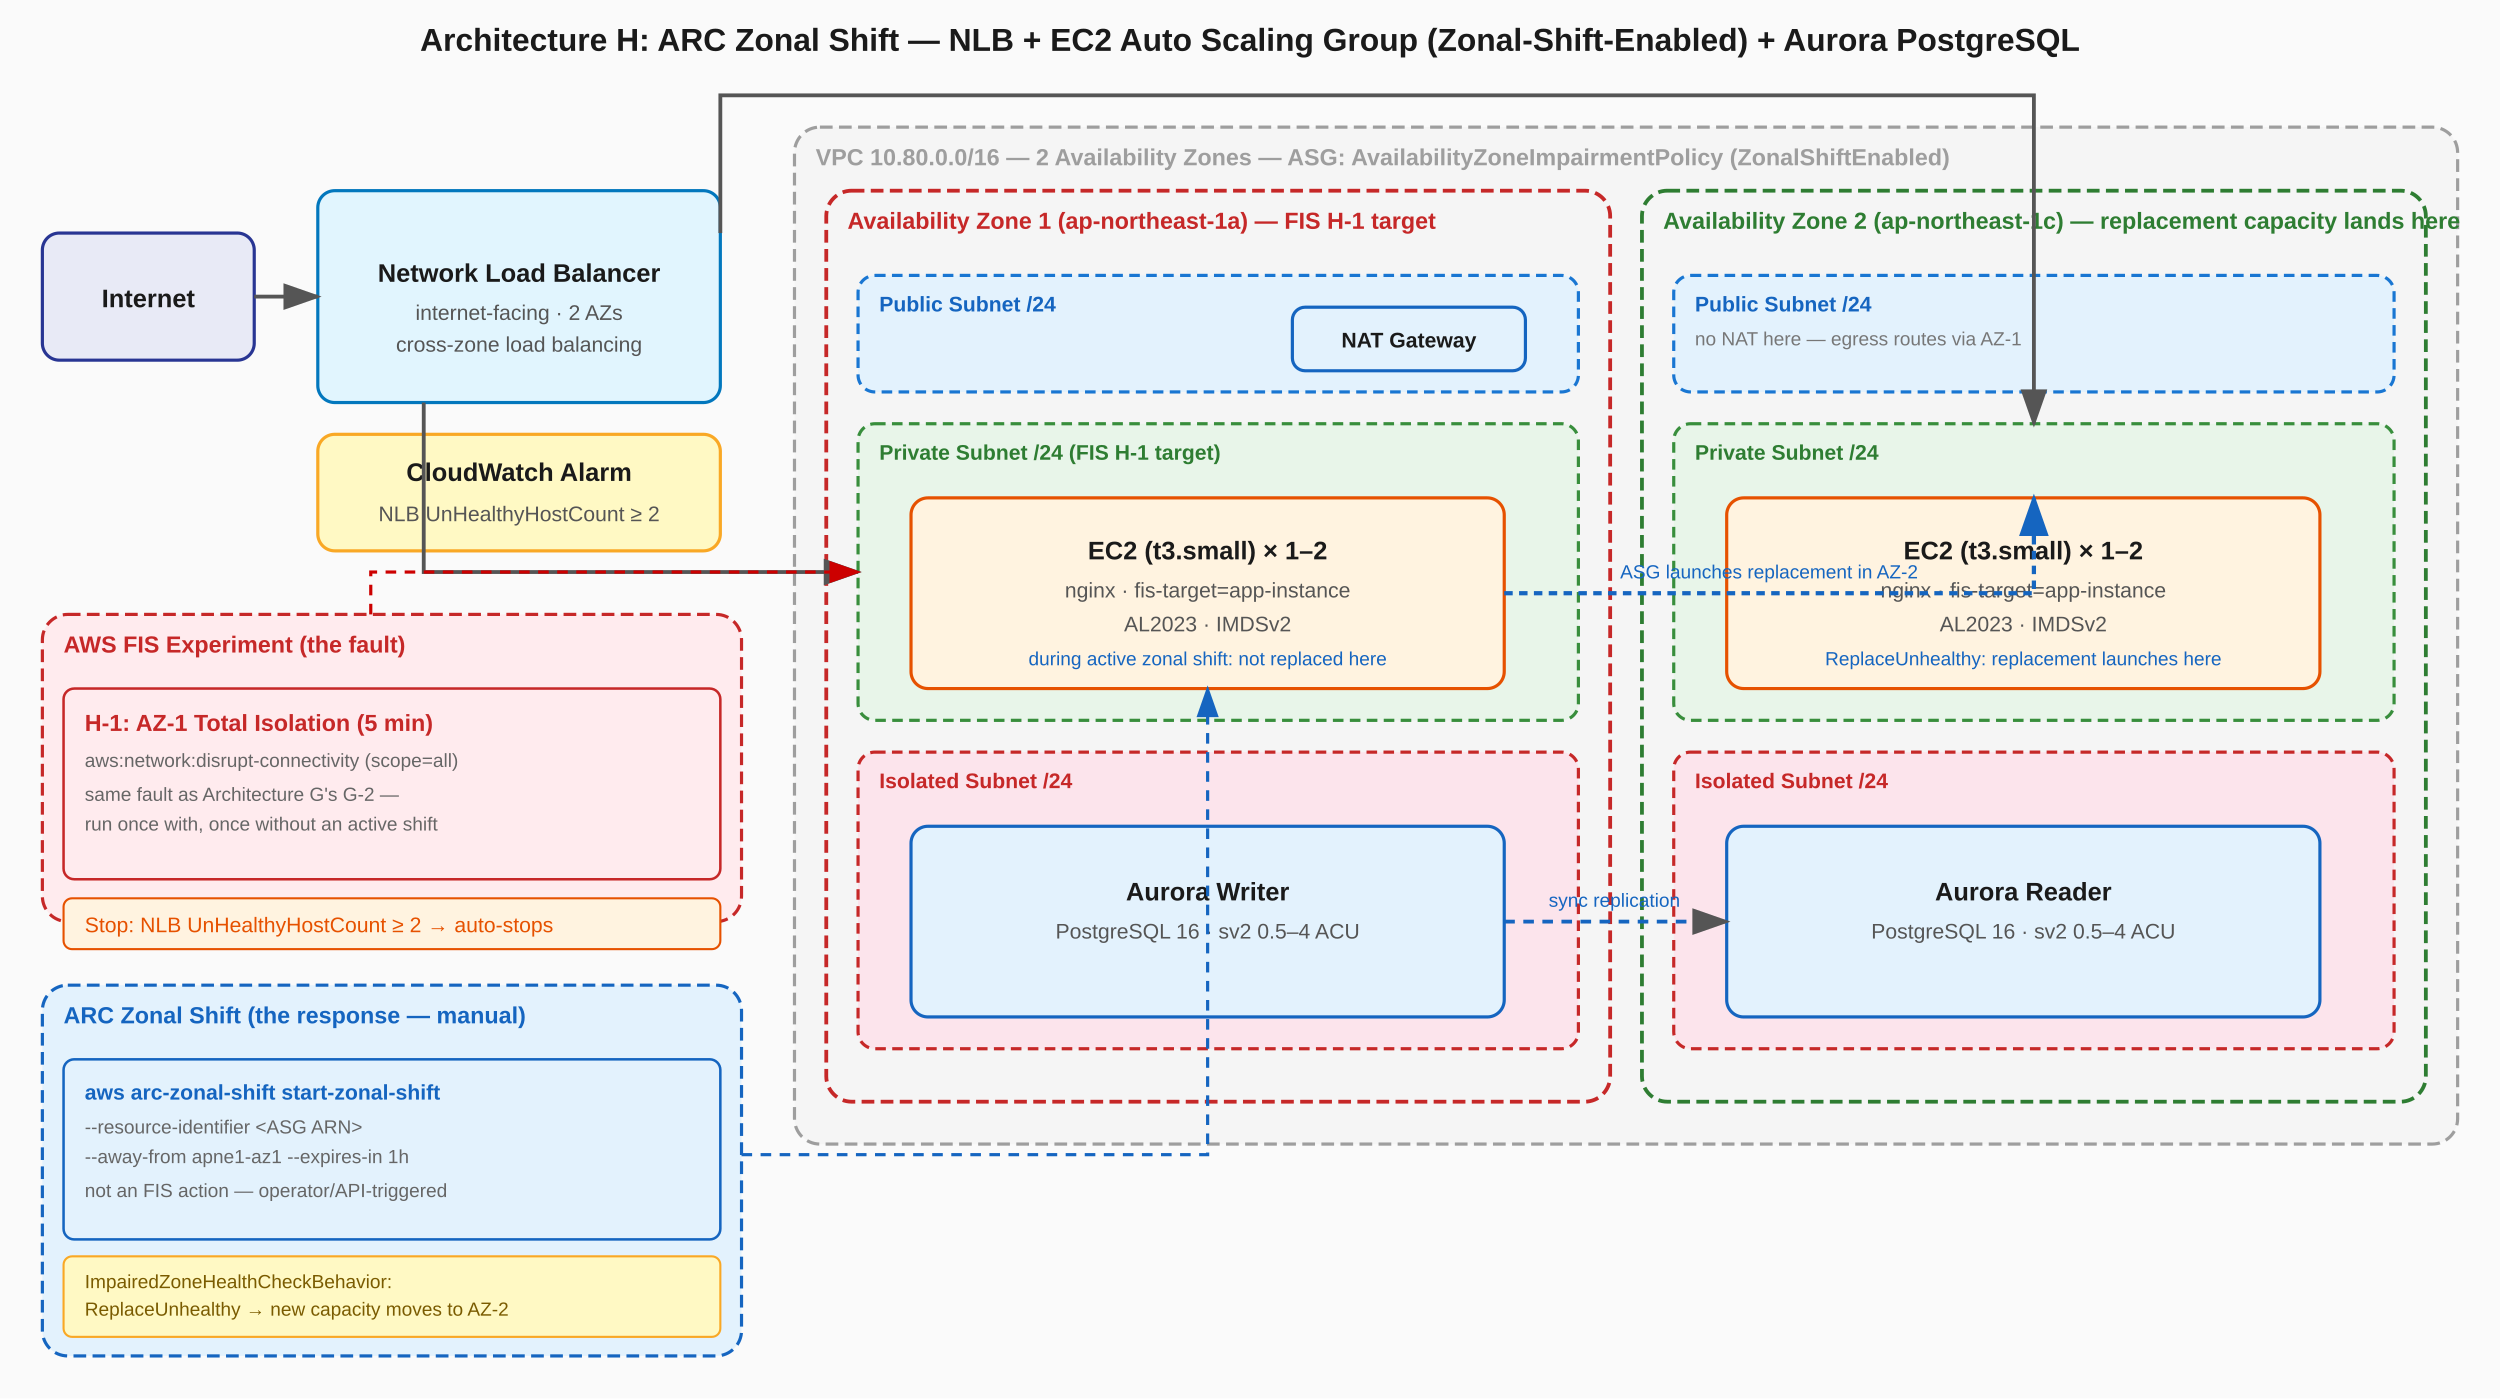
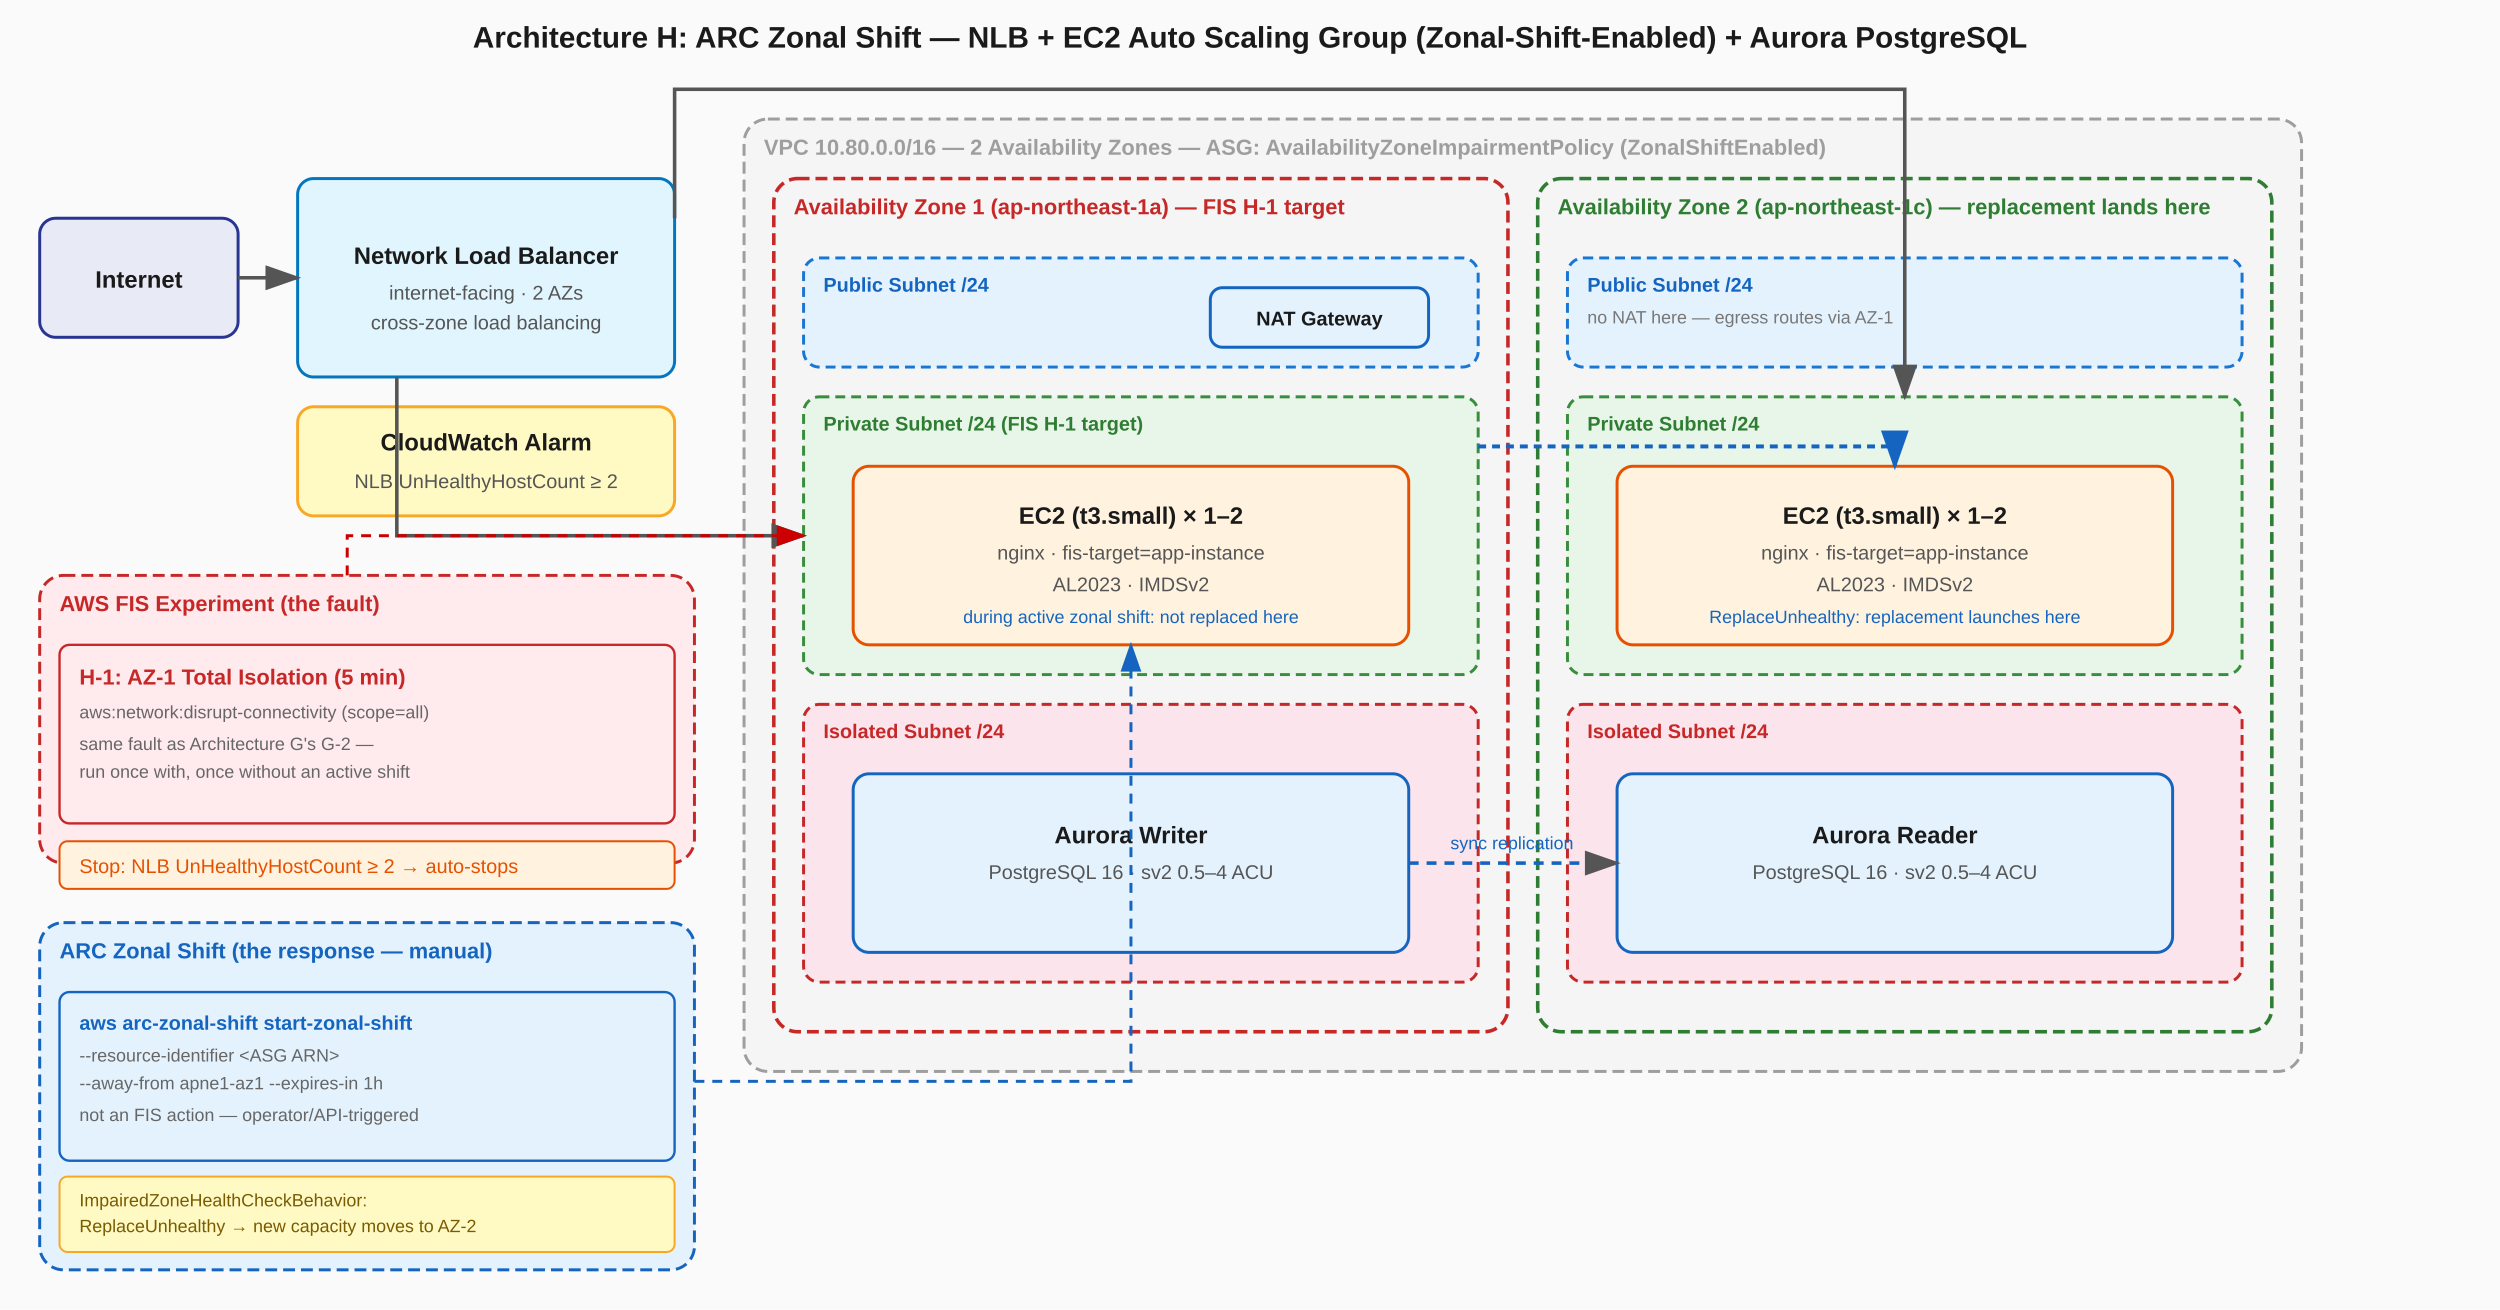
- <svg xmlns="http://www.w3.org/2000/svg" version="1.1" width="1180" height="660" viewBox="0 0 1180 660">
+ <svg xmlns="http://www.w3.org/2000/svg" version="1.1" width="1260" height="660" viewBox="0 0 1260 660">
  <defs>
    <marker id="arr" markerWidth="10" markerHeight="7" refX="9" refY="3.5" orient="auto">
      <polygon points="0 0, 10 3.5, 0 7" fill="#555555" />
    </marker>
    <marker id="arr_red" markerWidth="10" markerHeight="7" refX="9" refY="3.5" orient="auto">
      <polygon points="0 0, 10 3.5, 0 7" fill="#cc0000" />
    </marker>
    <marker id="arr_blue" markerWidth="10" markerHeight="7" refX="9" refY="3.5" orient="auto">
      <polygon points="0 0, 10 3.5, 0 7" fill="#1565c0" />
    </marker>
  </defs>
-   <rect width="1180" height="660" fill="#fafafa" />
-   <text x="590" y="24" text-anchor="middle" font-family="Arial,sans-serif" font-size="15" font-weight="bold" fill="#1a1a1a">Architecture H: ARC Zonal Shift — NLB + EC2 Auto Scaling Group (Zonal-Shift-Enabled) + Aurora PostgreSQL</text>
+   <rect width="1260" height="660" fill="#fafafa" />
+   <text x="630" y="24" text-anchor="middle" font-family="Arial,sans-serif" font-size="15" font-weight="bold" fill="#1a1a1a">Architecture H: ARC Zonal Shift — NLB + EC2 Auto Scaling Group (Zonal-Shift-Enabled) + Aurora PostgreSQL</text>
  <rect x="20" y="110" width="100" height="60" rx="8" fill="#e8eaf6" stroke="#283593" stroke-width="1.5" />
  <text x="70" y="145" text-anchor="middle" font-family="Arial,sans-serif" font-size="12" font-weight="bold" fill="#1a1a1a">Internet</text>
  <rect x="150" y="90" width="190" height="100" rx="8" fill="#e1f5fe" stroke="#0277bd" stroke-width="1.5" />
  <text x="245" y="133" text-anchor="middle" font-family="Arial,sans-serif" font-size="12" font-weight="bold" fill="#1a1a1a">Network Load Balancer</text>
  <text x="245" y="151" text-anchor="middle" font-family="Arial,sans-serif" font-size="10" fill="#555555">internet-facing · 2 AZs</text>
  <text x="245" y="166" text-anchor="middle" font-family="Arial,sans-serif" font-size="10" fill="#555555">cross-zone load balancing</text>
  <rect x="150" y="205" width="190" height="55" rx="8" fill="#fff9c4" stroke="#f9a825" stroke-width="1.5" />
  <text x="245" y="227" text-anchor="middle" font-family="Arial,sans-serif" font-size="12" font-weight="bold" fill="#1a1a1a">CloudWatch Alarm</text>
  <text x="245" y="246" text-anchor="middle" font-family="Arial,sans-serif" font-size="10" fill="#555555">NLB UnHealthyHostCount ≥ 2</text>
  <line x1="120" y1="140" x2="150" y2="140" stroke="#555555" stroke-width="1.8" marker-end="url(#arr)" />
  <rect x="375" y="60" width="785" height="480" rx="12" fill="#f5f5f5" stroke="#9e9e9e" stroke-width="1.5" stroke-dasharray="6,3" />
  <text x="385" y="78" font-family="Arial,sans-serif" font-size="11" font-weight="bold" fill="#9e9e9e">VPC  10.80.0.0/16 — 2 Availability Zones — ASG: AvailabilityZoneImpairmentPolicy (ZonalShiftEnabled)</text>
  <rect x="390" y="90" width="370" height="430" rx="12" fill="none" stroke="#c62828" stroke-width="1.8" stroke-dasharray="6,3" />
  <text x="400" y="108" font-family="Arial,sans-serif" font-size="11" font-weight="bold" fill="#c62828">Availability Zone 1 (ap-northeast-1a) — FIS H-1 target</text>
  <rect x="405" y="130" width="340" height="55" rx="8" fill="#e3f2fd" stroke="#1976d2" stroke-width="1.5" stroke-dasharray="5,3" />
  <text x="415" y="147" font-family="Arial,sans-serif" font-size="10" font-weight="bold" fill="#1565c0">Public Subnet /24</text>
  <rect x="610" y="145" width="110" height="30" rx="6" fill="#e3f2fd" stroke="#1565c0" stroke-width="1.5" />
  <text x="665" y="164" text-anchor="middle" font-family="Arial,sans-serif" font-size="10" font-weight="bold" fill="#1a1a1a">NAT Gateway</text>
  <rect x="405" y="200" width="340" height="140" rx="8" fill="#e8f5e9" stroke="#388e3c" stroke-width="1.5" stroke-dasharray="5,3" />
  <text x="415" y="217" font-family="Arial,sans-serif" font-size="10" font-weight="bold" fill="#2e7d32">Private Subnet /24 (FIS H-1 target)</text>
  <rect x="430" y="235" width="280" height="90" rx="8" fill="#fff3e0" stroke="#e65100" stroke-width="1.5" />
  <text x="570" y="264" text-anchor="middle" font-family="Arial,sans-serif" font-size="12" font-weight="bold" fill="#1a1a1a">EC2 (t3.small) × 1–2</text>
  <text x="570" y="282" text-anchor="middle" font-family="Arial,sans-serif" font-size="10" fill="#555555">nginx · fis-target=app-instance</text>
  <text x="570" y="298" text-anchor="middle" font-family="Arial,sans-serif" font-size="10" fill="#555555">AL2023 · IMDSv2</text>
  <text x="570" y="314" text-anchor="middle" font-family="Arial,sans-serif" font-size="9" fill="#1565c0">during active zonal shift: not replaced here</text>
  <rect x="405" y="355" width="340" height="140" rx="8" fill="#fce4ec" stroke="#c62828" stroke-width="1.5" stroke-dasharray="5,3" />
  <text x="415" y="372" font-family="Arial,sans-serif" font-size="10" font-weight="bold" fill="#c62828">Isolated Subnet /24</text>
  <rect x="430" y="390" width="280" height="90" rx="8" fill="#e3f2fd" stroke="#1565c0" stroke-width="1.5" />
  <text x="570" y="425" text-anchor="middle" font-family="Arial,sans-serif" font-size="12" font-weight="bold" fill="#1a1a1a">Aurora Writer</text>
  <text x="570" y="443" text-anchor="middle" font-family="Arial,sans-serif" font-size="10" fill="#555555">PostgreSQL 16 · sv2 0.5–4 ACU</text>
  <rect x="775" y="90" width="370" height="430" rx="12" fill="none" stroke="#2e7d32" stroke-width="1.8" stroke-dasharray="6,3" />
-   <text x="785" y="108" font-family="Arial,sans-serif" font-size="11" font-weight="bold" fill="#2e7d32">Availability Zone 2 (ap-northeast-1c) — replacement capacity lands here</text>
+   <text x="785" y="108" font-family="Arial,sans-serif" font-size="11" font-weight="bold" fill="#2e7d32">Availability Zone 2 (ap-northeast-1c) — replacement lands here</text>
  <rect x="790" y="130" width="340" height="55" rx="8" fill="#e3f2fd" stroke="#1976d2" stroke-width="1.5" stroke-dasharray="5,3" />
  <text x="800" y="147" font-family="Arial,sans-serif" font-size="10" font-weight="bold" fill="#1565c0">Public Subnet /24</text>
  <text x="800" y="163" font-family="Arial,sans-serif" font-size="9" fill="#777777">no NAT here — egress routes via AZ-1</text>
  <rect x="790" y="200" width="340" height="140" rx="8" fill="#e8f5e9" stroke="#388e3c" stroke-width="1.5" stroke-dasharray="5,3" />
  <text x="800" y="217" font-family="Arial,sans-serif" font-size="10" font-weight="bold" fill="#2e7d32">Private Subnet /24</text>
  <rect x="815" y="235" width="280" height="90" rx="8" fill="#fff3e0" stroke="#e65100" stroke-width="1.5" />
  <text x="955" y="264" text-anchor="middle" font-family="Arial,sans-serif" font-size="12" font-weight="bold" fill="#1a1a1a">EC2 (t3.small) × 1–2</text>
  <text x="955" y="282" text-anchor="middle" font-family="Arial,sans-serif" font-size="10" fill="#555555">nginx · fis-target=app-instance</text>
  <text x="955" y="298" text-anchor="middle" font-family="Arial,sans-serif" font-size="10" fill="#555555">AL2023 · IMDSv2</text>
  <text x="955" y="314" text-anchor="middle" font-family="Arial,sans-serif" font-size="9" fill="#1565c0">ReplaceUnhealthy: replacement launches here</text>
  <rect x="790" y="355" width="340" height="140" rx="8" fill="#fce4ec" stroke="#c62828" stroke-width="1.5" stroke-dasharray="5,3" />
  <text x="800" y="372" font-family="Arial,sans-serif" font-size="10" font-weight="bold" fill="#c62828">Isolated Subnet /24</text>
  <rect x="815" y="390" width="280" height="90" rx="8" fill="#e3f2fd" stroke="#1565c0" stroke-width="1.5" />
  <text x="955" y="425" text-anchor="middle" font-family="Arial,sans-serif" font-size="12" font-weight="bold" fill="#1a1a1a">Aurora Reader</text>
  <text x="955" y="443" text-anchor="middle" font-family="Arial,sans-serif" font-size="10" fill="#555555">PostgreSQL 16 · sv2 0.5–4 ACU</text>
  <line x1="710" y1="435" x2="815" y2="435" stroke="#1565c0" stroke-width="1.8" stroke-dasharray="5,4" marker-end="url(#arr)" />
  <text x="762" y="428" text-anchor="middle" font-family="Arial,sans-serif" font-size="9" fill="#1565c0">sync replication</text>
  <polyline points="200,190 200,270 405,270" fill="none" stroke="#555555" stroke-width="1.8" marker-end="url(#arr)" />
  <polyline points="340,110 340,45 960,45 960,200" fill="none" stroke="#555555" stroke-width="1.8" marker-end="url(#arr)" />
-   <polyline points="710,280 960,280 960,235" fill="none" stroke="#1565c0" stroke-width="2" stroke-dasharray="4,3" marker-end="url(#arr_blue)" />
-   <text x="835" y="273" text-anchor="middle" font-family="Arial,sans-serif" font-size="9" fill="#1565c0">ASG launches replacement in AZ-2</text>
+   <polyline points="745,225 955,225 955,235" fill="none" stroke="#1565c0" stroke-width="2" stroke-dasharray="4,3" marker-end="url(#arr_blue)" />
  <rect x="20" y="290" width="330" height="145" rx="12" fill="#ffebee" stroke="#c62828" stroke-width="1.5" stroke-dasharray="6,3" />
  <text x="30" y="308" font-family="Arial,sans-serif" font-size="11" font-weight="bold" fill="#c62828">AWS FIS Experiment (the fault)</text>
  <rect x="30" y="325" width="310" height="90" rx="5" fill="#ffebee" stroke="#c62828" stroke-width="1.2" />
  <text x="40" y="345" font-family="Arial,sans-serif" font-size="11" font-weight="bold" fill="#c62828">H-1: AZ-1 Total Isolation (5 min)</text>
  <text x="40" y="362" font-family="Arial,sans-serif" font-size="9" fill="#666">aws:network:disrupt-connectivity (scope=all)</text>
  <text x="40" y="378" font-family="Arial,sans-serif" font-size="9" fill="#666">same fault as Architecture G's G-2 —</text>
  <text x="40" y="392" font-family="Arial,sans-serif" font-size="9" fill="#666">run once with, once without an active shift</text>
  <rect x="30" y="424" width="310" height="24" rx="4" fill="#fff3e0" stroke="#e65100" stroke-width="1" />
  <text x="40" y="440" font-family="Arial,sans-serif" font-size="10" fill="#e65100">Stop: NLB UnHealthyHostCount ≥ 2 → auto-stops</text>
  <rect x="20" y="465" width="330" height="175" rx="12" fill="#e3f2fd" stroke="#1565c0" stroke-width="1.5" stroke-dasharray="6,3" />
  <text x="30" y="483" font-family="Arial,sans-serif" font-size="11" font-weight="bold" fill="#1565c0">ARC Zonal Shift (the response — manual)</text>
  <rect x="30" y="500" width="310" height="85" rx="5" fill="#e3f2fd" stroke="#1565c0" stroke-width="1.2" />
  <text x="40" y="519" font-family="Arial,sans-serif" font-size="10" font-weight="bold" fill="#1565c0">aws arc-zonal-shift start-zonal-shift</text>
  <text x="40" y="535" font-family="Arial,sans-serif" font-size="9" fill="#666">--resource-identifier &lt;ASG ARN&gt;</text>
  <text x="40" y="549" font-family="Arial,sans-serif" font-size="9" fill="#666">--away-from apne1-az1 --expires-in 1h</text>
  <text x="40" y="565" font-family="Arial,sans-serif" font-size="9" fill="#666">not an FIS action — operator/API-triggered</text>
  <rect x="30" y="593" width="310" height="38" rx="4" fill="#fff9c4" stroke="#f9a825" stroke-width="1" />
  <text x="40" y="608" font-family="Arial,sans-serif" font-size="9" fill="#7a5b00">ImpairedZoneHealthCheckBehavior:</text>
  <text x="40" y="621" font-family="Arial,sans-serif" font-size="9" fill="#7a5b00">ReplaceUnhealthy → new capacity moves to AZ-2</text>
  <polyline points="175,290 175,270 405,270" fill="none" stroke="#cc0000" stroke-width="1.5" stroke-dasharray="5,4" marker-end="url(#arr_red)" />
  <polyline points="350,545 570,545 570,325" fill="none" stroke="#1565c0" stroke-width="1.5" stroke-dasharray="5,4" marker-end="url(#arr_blue)" />
</svg>
